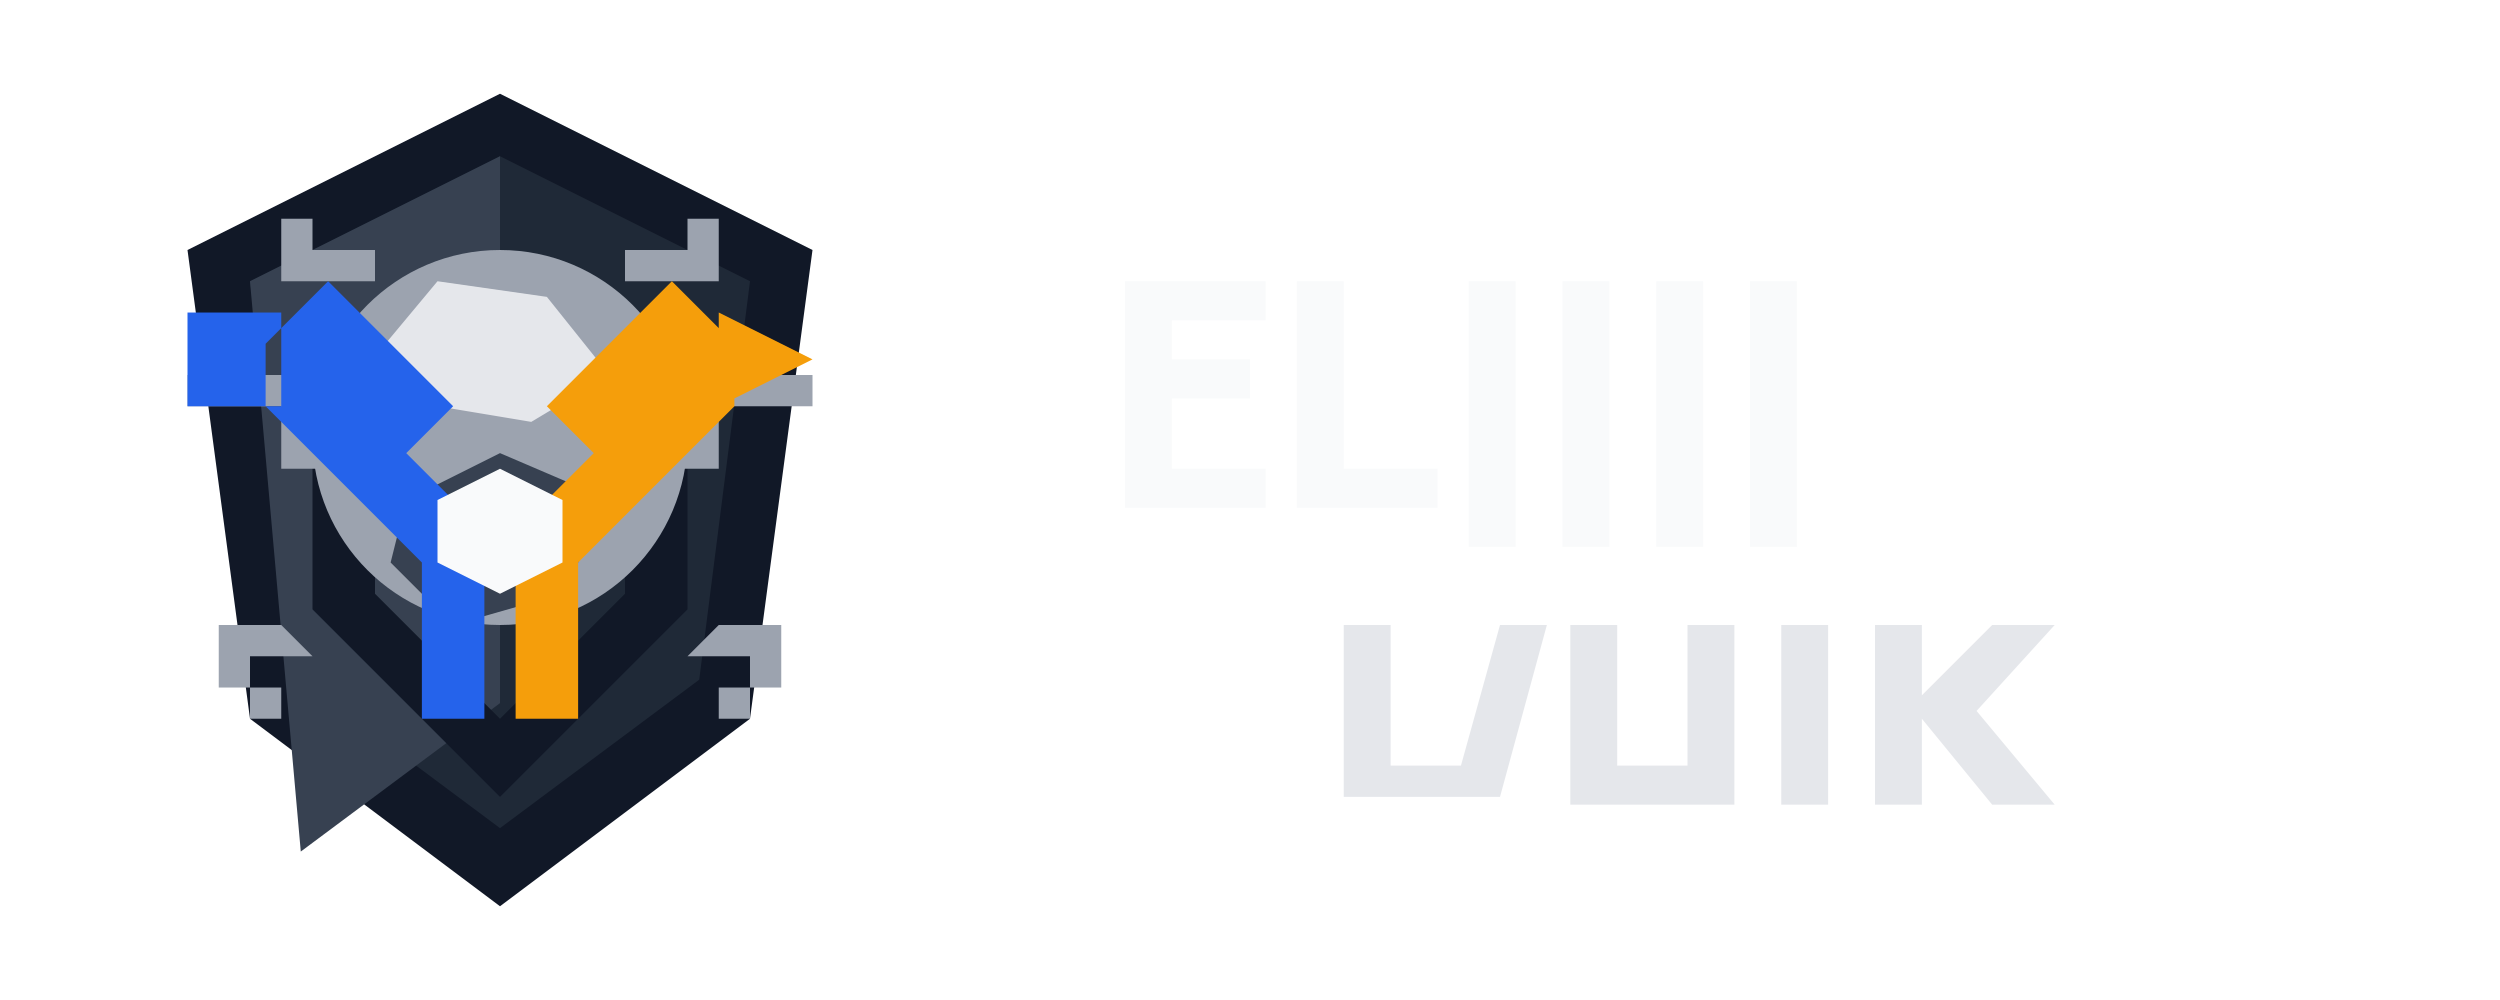
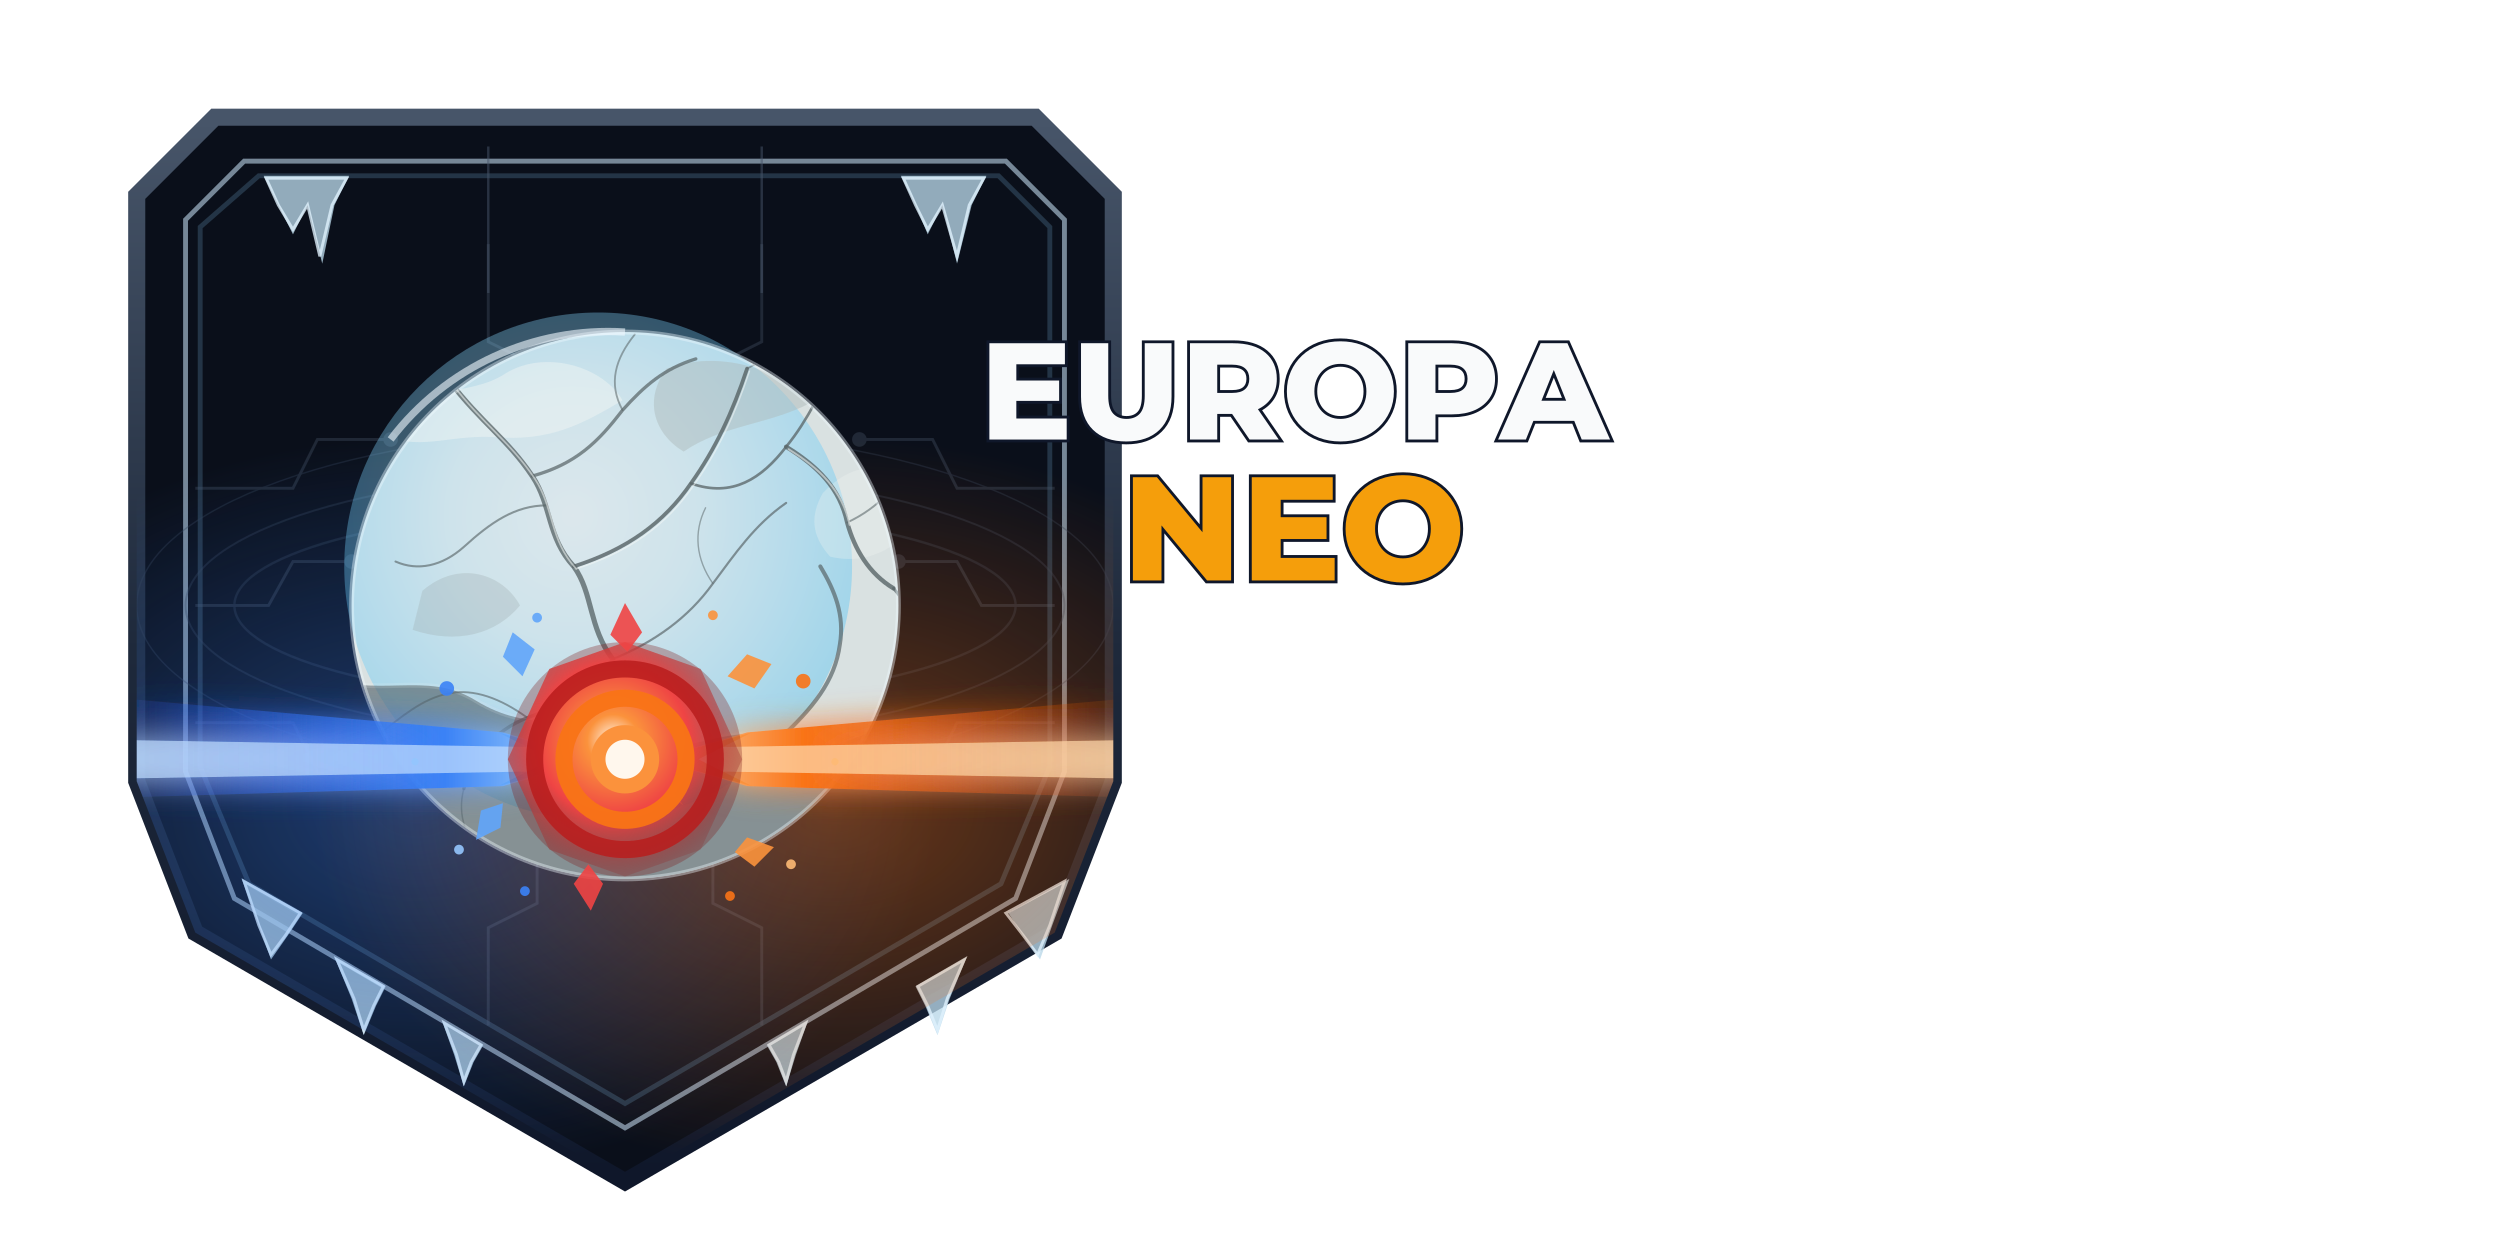
- <svg xmlns="http://www.w3.org/2000/svg" viewBox="0 0 640 256" role="img" aria-labelledby="title description">
-   <g aria-hidden="true">
-     <path fill="#111827" d="M48 64 128 24l80 40-16 120-64 48-64-48Z" />
-     <path fill="#1f2937" d="m64 72 64-32 64 32-13 102-51 38-51-38Z" />
-     <path fill="#374151" d="m64 72 64-32v140l-51 38Z" />
-     <path fill="#111827" d="m80 88 48-24v20L96 104v48l32 32v20l-48-48Z M176 88l-48-24v20l32 20v48l-32 32v20l48-48Z" />
-     <path fill="#9ca3af" d="M72 104H48v-8h32v16h16v8H72Z M88 72H72V56h8v8h16v8h-8Z M184 104h24v-8h-32v16h-16v8h24Z M168 72h16V56h-8v8h-16v8h8Z M72 160H56v16h16v8h-8v-16h16Z M184 160h16v16h-16v8h8v-16h-16Z" />
-     <circle cx="128" cy="112" r="48" fill="#9ca3af" />
-     <path fill="#e5e7eb" d="m92 96 20-24 28 4 16 20-20 12-24-4Z" />
-     <path fill="#374151" d="m104 128 24-12 28 12-12 24-28 8-16-16Z" />
-     <path fill="#2563eb" d="M48 80h24v24H48Z M56 96h28l20 20 12-12-32-32-16 16v16l40 40v40h16v-48l-40-40Z" />
-     <path fill="#f59e0b" d="m184 80 24 12-24 12Z M200 96h-28l-20 20-12-12 32-32 16 16v16l-40 40v40h-16v-48l40-40Z" />
-     <path fill="#f9fafb" d="m128 120 16 8v16l-16 8-16-8v-16Z" />
-     <path fill="#f9fafb" d="M288 72h36v10h-24v10h20v10h-20v18h24v10h-36Zm44 0h12v48h24v10h-36Zm44 0h12v68h-12Zm24 0h12v68h-12Zm24 0h12v68h-12Zm24 0h12v68h-12Z" />
-     <path fill="#e5e7eb" d="M344 160h12v36h18l10-36h12l-12 44h-40Zm58 0h12v36h18v-36h12v46h-42Zm54 0h12v46h-12Zm24 0h12v18l18-18h16l-20 22 20 24h-16l-18-22v22h-12Z" />
+ <svg xmlns="http://www.w3.org/2000/svg" viewBox="0 0 1024 512" role="img" aria-labelledby="title description">
+   <g transform="translate(0 0)">
+     <defs>
+       <clipPath id="brand-1">
+         <path d="M88 48 H424 L456 80 V320 L432 382 L256 484 L80 382 L56 320 V80 Z" />
+       </clipPath>
+       <clipPath id="brand-2">
+         <circle cx="256" cy="248" r="112" />
+       </clipPath>
+       <linearGradient id="brand-3" x1="0" y1="0" x2="1" y2="0">
+         <stop offset="0%" stop-color="#1d4ed8" stop-opacity="0" />
+         <stop offset="70%" stop-color="#3b82f6" />
+         <stop offset="100%" stop-color="#bae6fd" />
+       </linearGradient>
+       <linearGradient id="brand-4" x1="1" y1="0" x2="0" y2="0">
+         <stop offset="0%" stop-color="#c2410c" stop-opacity="0" />
+         <stop offset="70%" stop-color="#f97316" />
+         <stop offset="100%" stop-color="#fed7aa" />
+       </linearGradient>
+       <radialGradient id="brand-5" cx="45%" cy="42%" r="62%">
+         <stop offset="0%" stop-color="#fff7ed" />
+         <stop offset="18%" stop-color="#fb923c" />
+         <stop offset="52%" stop-color="#ef4444" />
+         <stop offset="100%" stop-color="#7f1d1d" stop-opacity="0.1" />
+       </radialGradient>
+       <radialGradient id="brand-6" cx="0.3" cy="0.5" r="0.5">
+         <stop offset="0%" stop-color="#3b82f6" stop-opacity="0.4" />
+         <stop offset="100%" stop-color="#3b82f6" stop-opacity="0" />
+       </radialGradient>
+       <radialGradient id="brand-7" cx="0.7" cy="0.5" r="0.5">
+         <stop offset="0%" stop-color="#f97316" stop-opacity="0.4" />
+         <stop offset="100%" stop-color="#f97316" stop-opacity="0" />
+       </radialGradient>
+       <radialGradient id="brand-8" cx="0.45" cy="0.4" r="0.6">
+         <stop offset="0%" stop-color="#e0f2fe" />
+         <stop offset="40%" stop-color="#bae6fd" />
+         <stop offset="70%" stop-color="#7dd3fc" />
+         <stop offset="100%" stop-color="#38bdf8" />
+       </radialGradient>
+       <linearGradient id="brand-9" x1="0" y1="0" x2="0" y2="1">
+         <stop offset="0%" stop-color="#475569" />
+         <stop offset="50%" stop-color="#1e293b" />
+         <stop offset="100%" stop-color="#0f172a" />
+       </linearGradient>
+       <filter id="brand-10" x="-20%" y="-20%" width="140%" height="140%">
+         <feGaussianBlur in="SourceGraphic" stdDeviation="2" result="blur" />
+         <feMerge>
+           <feMergeNode in="blur" />
+           <feMergeNode in="SourceGraphic" />
+         </feMerge>
+       </filter>
+       <filter id="brand-11" x="-10%" y="-50%" width="120%" height="200%">
+         <feGaussianBlur in="SourceGraphic" stdDeviation="6" result="blur" />
+         <feMerge>
+           <feMergeNode in="blur" />
+           <feMergeNode in="SourceGraphic" />
+         </feMerge>
+       </filter>
+     </defs>
+     <path d="M88 48 H424 L456 80 V320 L432 382 L256 484 L80 382 L56 320 V80 Z" fill="#0a0f1a" stroke="none" />
+     <path d="M88 48 H424 L456 80 V320 L432 382 L256 484 L80 382 L56 320 V80 Z" fill="none" stroke="url(#brand-9)" stroke-width="7" stroke-linejoin="miter" />
+     <path d="M100 66 H412 L436 90 V316 L416 368 L256 462 L96 368 L76 316 V90 Z" fill="none" stroke="#9fb5c8" stroke-width="2" opacity="0.72" stroke-linejoin="miter" />
+     <path d="M106 72 H409 L430 93 V314 L410 362 L256 452 L102 362 L82 314 V93 Z" fill="none" stroke="#26384a" stroke-width="2" opacity="0.9" stroke-linejoin="miter" />
+     <g fill="#b9d7e8" opacity="0.78">
+       <path d="M108 72 H143 L137 84 L132 108 L126 84 L120 96 L114 84 Z" />
+       <path d="M369 72 H404 L398 84 L392 108 L386 84 L380 96 L375 84 Z" />
+       <path d="M99 360 L124 374 L118 383 L111 393 L106 379 Z" />
+       <path d="M137 392 L158 404 L154 412 L149 424 L144 409 Z" />
+       <path d="M181 418 L198 428 L194 435 L190 445 L186 432 Z" />
+       <path d="M413 374 L438 360 L431 379 L426 393 L419 383 Z" />
+       <path d="M375 404 L396 392 L389 409 L384 424 L379 412 Z" />
+       <path d="M314 428 L331 418 L326 432 L322 445 L318 435 Z" />
+     </g>
+     <g fill="none" stroke="#e0f2fe" stroke-width="1.2" opacity="0.78" stroke-linejoin="miter">
+       <path d="M109 73 H142 L136 84 L131 105 L126 84 L120 94 L114 84 Z" />
+       <path d="M370 73 H403 L397 84 L392 105 L386 84 L380 94 L375 84 Z" />
+       <path d="M100 361 L123 374 L117 383 L111 391 L106 379 Z" />
+       <path d="M138 393 L157 404 L153 412 L149 422 L145 409 Z" />
+       <path d="M182 419 L197 428 L193 435 L190 443 L187 432 Z" />
+       <path d="M412 374 L436 361 L430 379 L425 391 L419 383 Z" />
+       <path d="M376 404 L395 393 L388 409 L384 422 L380 412 Z" />
+       <path d="M315 428 L330 419 L325 432 L322 443 L319 435 Z" />
+     </g>
+     <g clip-path="url(#brand-1)" opacity="0.35">
+       <ellipse cx="256" cy="248" rx="160" ry="40" fill="none" stroke="#334155" stroke-width="1" />
+       <ellipse cx="256" cy="248" rx="180" ry="55" fill="none" stroke="#334155" stroke-width="0.8" />
+       <ellipse cx="256" cy="248" rx="200" ry="72" fill="none" stroke="#334155" stroke-width="0.6" />
+       <g stroke="#475569" stroke-width="1.2" fill="none">
+         <path d="M80 200 L120 200 L130 180 L160 180" />
+         <path d="M80 248 L110 248 L120 230 L144 230" />
+         <path d="M80 296 L120 296 L130 316 L160 316" />
+         <path d="M432 200 L392 200 L382 180 L352 180" />
+         <path d="M432 248 L402 248 L392 230 L368 230" />
+         <path d="M432 296 L392 296 L382 316 L352 316" />
+         <path d="M200 100 L200 140 L220 150 L220 170" />
+         <path d="M312 100 L312 140 L292 150 L292 170" />
+         <path d="M200 420 L200 380 L220 370 L220 350" />
+         <path d="M312 420 L312 380 L292 370 L292 350" />
+       </g>
+       <g fill="#475569">
+         <circle cx="160" cy="180" r="3" />
+         <circle cx="144" cy="230" r="3" />
+         <circle cx="160" cy="316" r="3" />
+         <circle cx="352" cy="180" r="3" />
+         <circle cx="368" cy="230" r="3" />
+         <circle cx="352" cy="316" r="3" />
+         <circle cx="220" cy="170" r="3" />
+         <circle cx="292" cy="170" r="3" />
+         <circle cx="220" cy="350" r="3" />
+         <circle cx="292" cy="350" r="3" />
+       </g>
+     </g>
+     <g clip-path="url(#brand-1)">
+       <rect x="44" y="180" width="424" height="300" fill="url(#brand-6)" />
+       <rect x="44" y="180" width="424" height="300" fill="url(#brand-7)" />
+     </g>
+     <g clip-path="url(#brand-1)">
+       <circle cx="256" cy="248" r="112" fill="#d9e1e1" />
+       <circle cx="245" cy="232" r="104" fill="url(#brand-8)" opacity="0.36" />
+       <g clip-path="url(#brand-2)">
+         <path d="M128 276 C155 287 174 274 195 287 C218 301 233 291 253 302 C276 315 297 294 319 303 C344 313 366 294 384 282 L392 380 L120 380 Z" fill="#526064" opacity="0.62" />
+         <path d="M128 276 C155 287 174 274 195 287 C218 301 233 291 253 302 C276 315 297 294 319 303 C344 313 366 294 384 282" fill="none" stroke="#eef3f1" stroke-width="2" opacity="0.16" />
+         <path d="M151 174 C170 157 192 163 207 153 C223 143 247 150 255 164 C238 174 225 181 202 179 C181 178 168 187 151 174 Z" fill="#f5f8f5" opacity="0.42" />
+         <path d="M273 151 C294 143 320 151 332 165 C315 174 296 174 280 185 C267 177 264 163 273 151 Z" fill="#aebbbb" opacity="0.48" />
+         <path d="M337 202 C354 184 370 192 380 210 C369 223 357 232 340 228 C332 219 332 211 337 202 Z" fill="#f1f5f2" opacity="0.3" />
+         <path d="M173 242 C188 229 206 235 213 248 C203 260 187 264 169 258 Z" fill="#9ca9aa" opacity="0.3" />
+         <g fill="none" stroke="#596568" stroke-linecap="round" stroke-linejoin="round">
+           <path d="M184 156 C197 173 208 180 218 195 C226 207 224 220 235 232 C243 243 241 257 251 270" stroke-width="2.1" opacity="0.78" />
+           <path d="M218 195 C236 190 245 181 255 168 C264 158 272 151 285 147" stroke-width="1.35" opacity="0.72" />
+           <path d="M224 207 C211 207 201 214 190 224 C181 232 171 234 162 230" stroke-width="0.85" opacity="0.64" />
+           <path d="M235 232 C257 225 272 214 283 198 C293 184 300 169 306 151" stroke-width="1.55" opacity="0.82" />
+           <path d="M255 168 C249 157 252 147 260 137" stroke-width="0.75" opacity="0.56" />
+           <path d="M283 198 C300 204 312 196 322 183 C331 172 337 159 343 146" stroke-width="1.1" opacity="0.76" />
+           <path d="M306 151 C317 145 327 140 332 130" stroke-width="0.72" opacity="0.55" />
+           <path d="M322 183 C335 191 344 200 347 214 C350 225 356 235 366 241" stroke-width="1.8" opacity="0.8" />
+           <path d="M347 214 C360 208 369 198 374 186" stroke-width="0.8" opacity="0.58" />
+           <path d="M366 241 C375 251 376 264 373 277 C370 289 374 300 382 308" stroke-width="1.25" opacity="0.72" />
+           <path d="M251 270 C268 263 282 253 292 239 C301 227 309 215 322 206" stroke-width="0.9" opacity="0.68" />
+           <path d="M292 239 C285 229 284 218 289 208" stroke-width="0.58" opacity="0.52" />
+           <path d="M251 270 C243 282 230 289 216 294 C203 299 193 310 190 323" stroke-width="1.4" opacity="0.72" />
+           <path d="M216 294 C205 286 194 282 184 284 C173 286 164 294 155 301" stroke-width="0.78" opacity="0.62" />
+           <path d="M190 323 C187 334 191 345 200 352" stroke-width="0.62" opacity="0.52" />
+           <path d="M319 303 C333 290 342 279 344 264 C346 252 342 242 336 232" stroke-width="1.65" opacity="0.7" />
+         </g>
+         <g fill="none" stroke="#f4f8f6" stroke-linecap="round" opacity="0.54">
+           <path d="M185 157 C198 174 209 181 219 196 C227 208 225 221 236 233" stroke-width="0.7" />
+           <path d="M236 233 C258 226 273 215 284 199 C294 185 301 170 307 152" stroke-width="0.55" />
+           <path d="M323 184 C336 192 345 201 348 215" stroke-width="0.8" />
+         </g>
+       </g>
+       <circle cx="256" cy="248" r="112" fill="none" stroke="#f0f9ff" stroke-width="2" opacity="0.4" />
+       <path d="M160 180 A112 112 0 0 1 256 136" fill="none" stroke="#f0f9ff" stroke-width="3" opacity="0.6" />
+     </g>
+     <g clip-path="url(#brand-1)">
+       <g filter="url(#brand-11)">
+         <path d="M38 285 L38 327 L206 322 L244 311 L206 300 Z" fill="url(#brand-3)" />
+         <path d="M474 285 L474 327 L306 322 L268 311 L306 300 Z" fill="url(#brand-4)" />
+         <path d="M44 303 L218 306 L244 311 L218 316 L44 319 Z" fill="#bfdbfe" opacity="0.72" />
+         <path d="M468 303 L294 306 L268 311 L294 316 L468 319 Z" fill="#fed7aa" opacity="0.72" />
+       </g>
+       <path d="M204 300 L244 311 L204 322 L226 311 Z" fill="#60a5fa" />
+       <path d="M308 300 L268 311 L308 322 L286 311 Z" fill="#fb923c" />
+       <path d="M232 292 L256 311 L232 330 L246 311 Z" fill="#93c5fd" opacity="0.8" />
+       <path d="M280 292 L256 311 L280 330 L266 311 Z" fill="#fdba74" opacity="0.8" />
+       <circle cx="256" cy="311" r="48" fill="#7f1d1d" opacity="0.32" />
+       <path d="M256 263 L287 274 L304 311 L287 348 L256 359 L225 348 L208 311 L225 274 Z" fill="url(#brand-5)" />
+       <circle cx="256" cy="311" r="37" fill="none" stroke="#b91c1c" stroke-width="7" opacity="0.85" />
+       <circle cx="256" cy="311" r="25" fill="none" stroke="#f97316" stroke-width="7" opacity="0.95" />
+       <circle cx="256" cy="311" r="14" fill="#fb923c" />
+       <circle cx="256" cy="311" r="8" fill="#fff7ed" />
+       <g opacity="0.9">
+         <path d="M214 277 l-8 -8 4 -10 9 7z M205 339 l-10 5 2 -12 9 -3z" fill="#60a5fa" />
+         <path d="M298 277 l8 -9 10 4 -7 10z M306 343 l11 4 -8 8 -8 -6z" fill="#fb923c" />
+         <path d="M250 260 l6 -13 7 12 -6 8z M247 362 l-5 11 -7 -11 6 -8z" fill="#ef4444" />
+         <circle cx="183" cy="282" r="3" fill="#3b82f6" />
+         <circle cx="188" cy="348" r="2" fill="#93c5fd" />
+         <circle cx="329" cy="279" r="3" fill="#f97316" />
+         <circle cx="324" cy="354" r="2" fill="#fdba74" />
+         <circle cx="220" cy="253" r="2" fill="#60a5fa" />
+         <circle cx="292" cy="252" r="2" fill="#fb923c" />
+         <circle cx="215" cy="365" r="2" fill="#3b82f6" />
+         <circle cx="299" cy="367" r="2" fill="#f97316" />
+         <circle cx="170" cy="312" r="1.5" fill="#93c5fd" />
+         <circle cx="342" cy="312" r="1.5" fill="#fdba74" />
+       </g>
+     </g>
+     <g clip-path="url(#brand-1)" opacity="0.5">
+       <line x1="200" y1="60" x2="200" y2="120" stroke="#475569" stroke-width="1" />
+       <line x1="312" y1="60" x2="312" y2="120" stroke="#475569" stroke-width="1" />
+     </g>
+   </g>
+   <g transform="translate(530 88) scale(.78)">
+     <g transform="translate(0 118)" fill="#f9fafb" stroke="#0f172a" stroke-width="3" paint-order="stroke fill">
+       <path d="M-159.942 0.0V-50.58H-120.273V-39.525H-145.78V-11.055H-119.333V0.0ZM-146.791 -20.304V-30.998H-123.307V-20.304Z" />
+       <path d="M-88.046 1.012Q-99.246 1.012 -105.532 -5.13Q-111.818 -11.272 -111.818 -22.544V-50.58H-97.511V-22.978Q-97.511 -16.475 -94.946 -13.657Q-92.381 -10.839 -87.901 -10.839Q-83.421 -10.839 -80.892 -13.657Q-78.363 -16.475 -78.363 -22.978V-50.58H-64.273V-22.544Q-64.273 -11.272 -70.559 -5.13Q-76.846 1.012 -88.046 1.012Z" />
+       <path d="M-54.591 0.0V-50.58H-31.974Q-20.919 -50.58 -14.957 -45.558Q-8.996 -40.536 -8.996 -31.866Q-8.996 -26.157 -11.742 -22.002Q-14.488 -17.848 -19.51 -15.644Q-24.531 -13.44 -31.468 -13.44H-46.642L-40.284 -19.437V0.0ZM-23.303 0.0 -35.876 -18.426H-20.63L-7.984 0.0ZM-40.284 -17.92 -46.642 -24.495H-32.335Q-27.855 -24.495 -25.651 -26.446Q-23.448 -28.397 -23.448 -31.866Q-23.448 -35.406 -25.651 -37.357Q-27.855 -39.308 -32.335 -39.308H-46.642L-40.284 -45.884Z" />
+       <path d="M24.387 1.012Q18.317 1.012 13.187 -0.939Q8.057 -2.89 4.263 -6.467Q0.47 -10.044 -1.626 -14.813Q-3.721 -19.582 -3.721 -25.29Q-3.721 -30.998 -1.626 -35.767Q0.47 -40.536 4.263 -44.113Q8.057 -47.69 13.187 -49.641Q18.317 -51.592 24.387 -51.592Q30.529 -51.592 35.623 -49.641Q40.717 -47.69 44.474 -44.113Q48.232 -40.536 50.363 -35.767Q52.495 -30.998 52.495 -25.29Q52.495 -19.582 50.363 -14.777Q48.232 -9.972 44.474 -6.431Q40.717 -2.89 35.623 -0.939Q30.529 1.012 24.387 1.012ZM24.387 -10.839Q27.277 -10.839 29.77 -11.85Q32.263 -12.862 34.106 -14.777Q35.948 -16.691 36.996 -19.365Q38.044 -22.039 38.044 -25.29Q38.044 -28.614 36.996 -31.251Q35.948 -33.889 34.106 -35.804Q32.263 -37.718 29.77 -38.73Q27.277 -39.742 24.387 -39.742Q21.497 -39.742 19.004 -38.73Q16.511 -37.718 14.668 -35.804Q12.826 -33.889 11.778 -31.251Q10.73 -28.614 10.73 -25.29Q10.73 -22.039 11.778 -19.365Q12.826 -16.691 14.668 -14.777Q16.511 -12.862 19.004 -11.85Q21.497 -10.839 24.387 -10.839Z" />
+       <path d="M60.01 0.0V-50.58H83.132Q90.069 -50.58 95.091 -48.34Q100.113 -46.1 102.859 -41.873Q105.604 -37.646 105.604 -31.866Q105.604 -26.157 102.859 -21.966Q100.113 -17.775 95.091 -15.499Q90.069 -13.223 83.132 -13.223H67.958L74.317 -19.437V0.0ZM74.317 -17.92 67.958 -24.495H82.265Q86.745 -24.495 88.949 -26.446Q91.153 -28.397 91.153 -31.866Q91.153 -35.406 88.949 -37.357Q86.745 -39.308 82.265 -39.308H67.958L74.317 -45.884Z" />
+       <path d="M107.194 0.0 129.522 -50.58H143.612L166.012 0.0H151.127L133.64 -43.571H139.276L121.79 0.0ZM119.406 -9.827 123.091 -20.377H147.803L151.488 -9.827Z" />
+     </g>
+     <g transform="translate(0 192)" fill="#f59e0b" stroke="#0f172a" stroke-width="3" paint-order="stroke fill">
+       <path d="M-84.578 0.0V-54.217H-71.954L-42.057 -18.124H-48.021V-54.217H-32.995V0.0H-45.62L-75.516 -36.093H-69.552V0.0Z" />
+       <path d="M-22.151 0.0V-54.217H20.37V-42.367H-6.971V-11.85H21.377V0.0ZM-8.055 -21.764V-33.227H17.117V-21.764Z" />
+       <path d="M57.238 1.084Q50.731 1.084 45.232 -1.007Q39.733 -3.098 35.667 -6.932Q31.601 -10.766 29.355 -15.878Q27.108 -20.99 27.108 -27.108Q27.108 -33.227 29.355 -38.339Q31.601 -43.451 35.667 -47.285Q39.733 -51.119 45.232 -53.21Q50.731 -55.301 57.238 -55.301Q63.821 -55.301 69.281 -53.21Q74.742 -51.119 78.769 -47.285Q82.797 -43.451 85.082 -38.339Q87.367 -33.227 87.367 -27.108Q87.367 -20.99 85.082 -15.839Q82.797 -10.688 78.769 -6.893Q74.742 -3.098 69.281 -1.007Q63.821 1.084 57.238 1.084ZM57.238 -11.618Q60.336 -11.618 63.008 -12.702Q65.68 -13.787 67.655 -15.839Q69.63 -17.892 70.753 -20.757Q71.876 -23.623 71.876 -27.108Q71.876 -30.671 70.753 -33.498Q69.63 -36.325 67.655 -38.378Q65.68 -40.43 63.008 -41.515Q60.336 -42.599 57.238 -42.599Q54.139 -42.599 51.467 -41.515Q48.795 -40.43 46.82 -38.378Q44.845 -36.325 43.722 -33.498Q42.599 -30.671 42.599 -27.108Q42.599 -23.623 43.722 -20.757Q44.845 -17.892 46.82 -15.839Q48.795 -13.787 51.467 -12.702Q54.139 -11.618 57.238 -11.618Z" />
+     </g>
  </g>
</svg>
